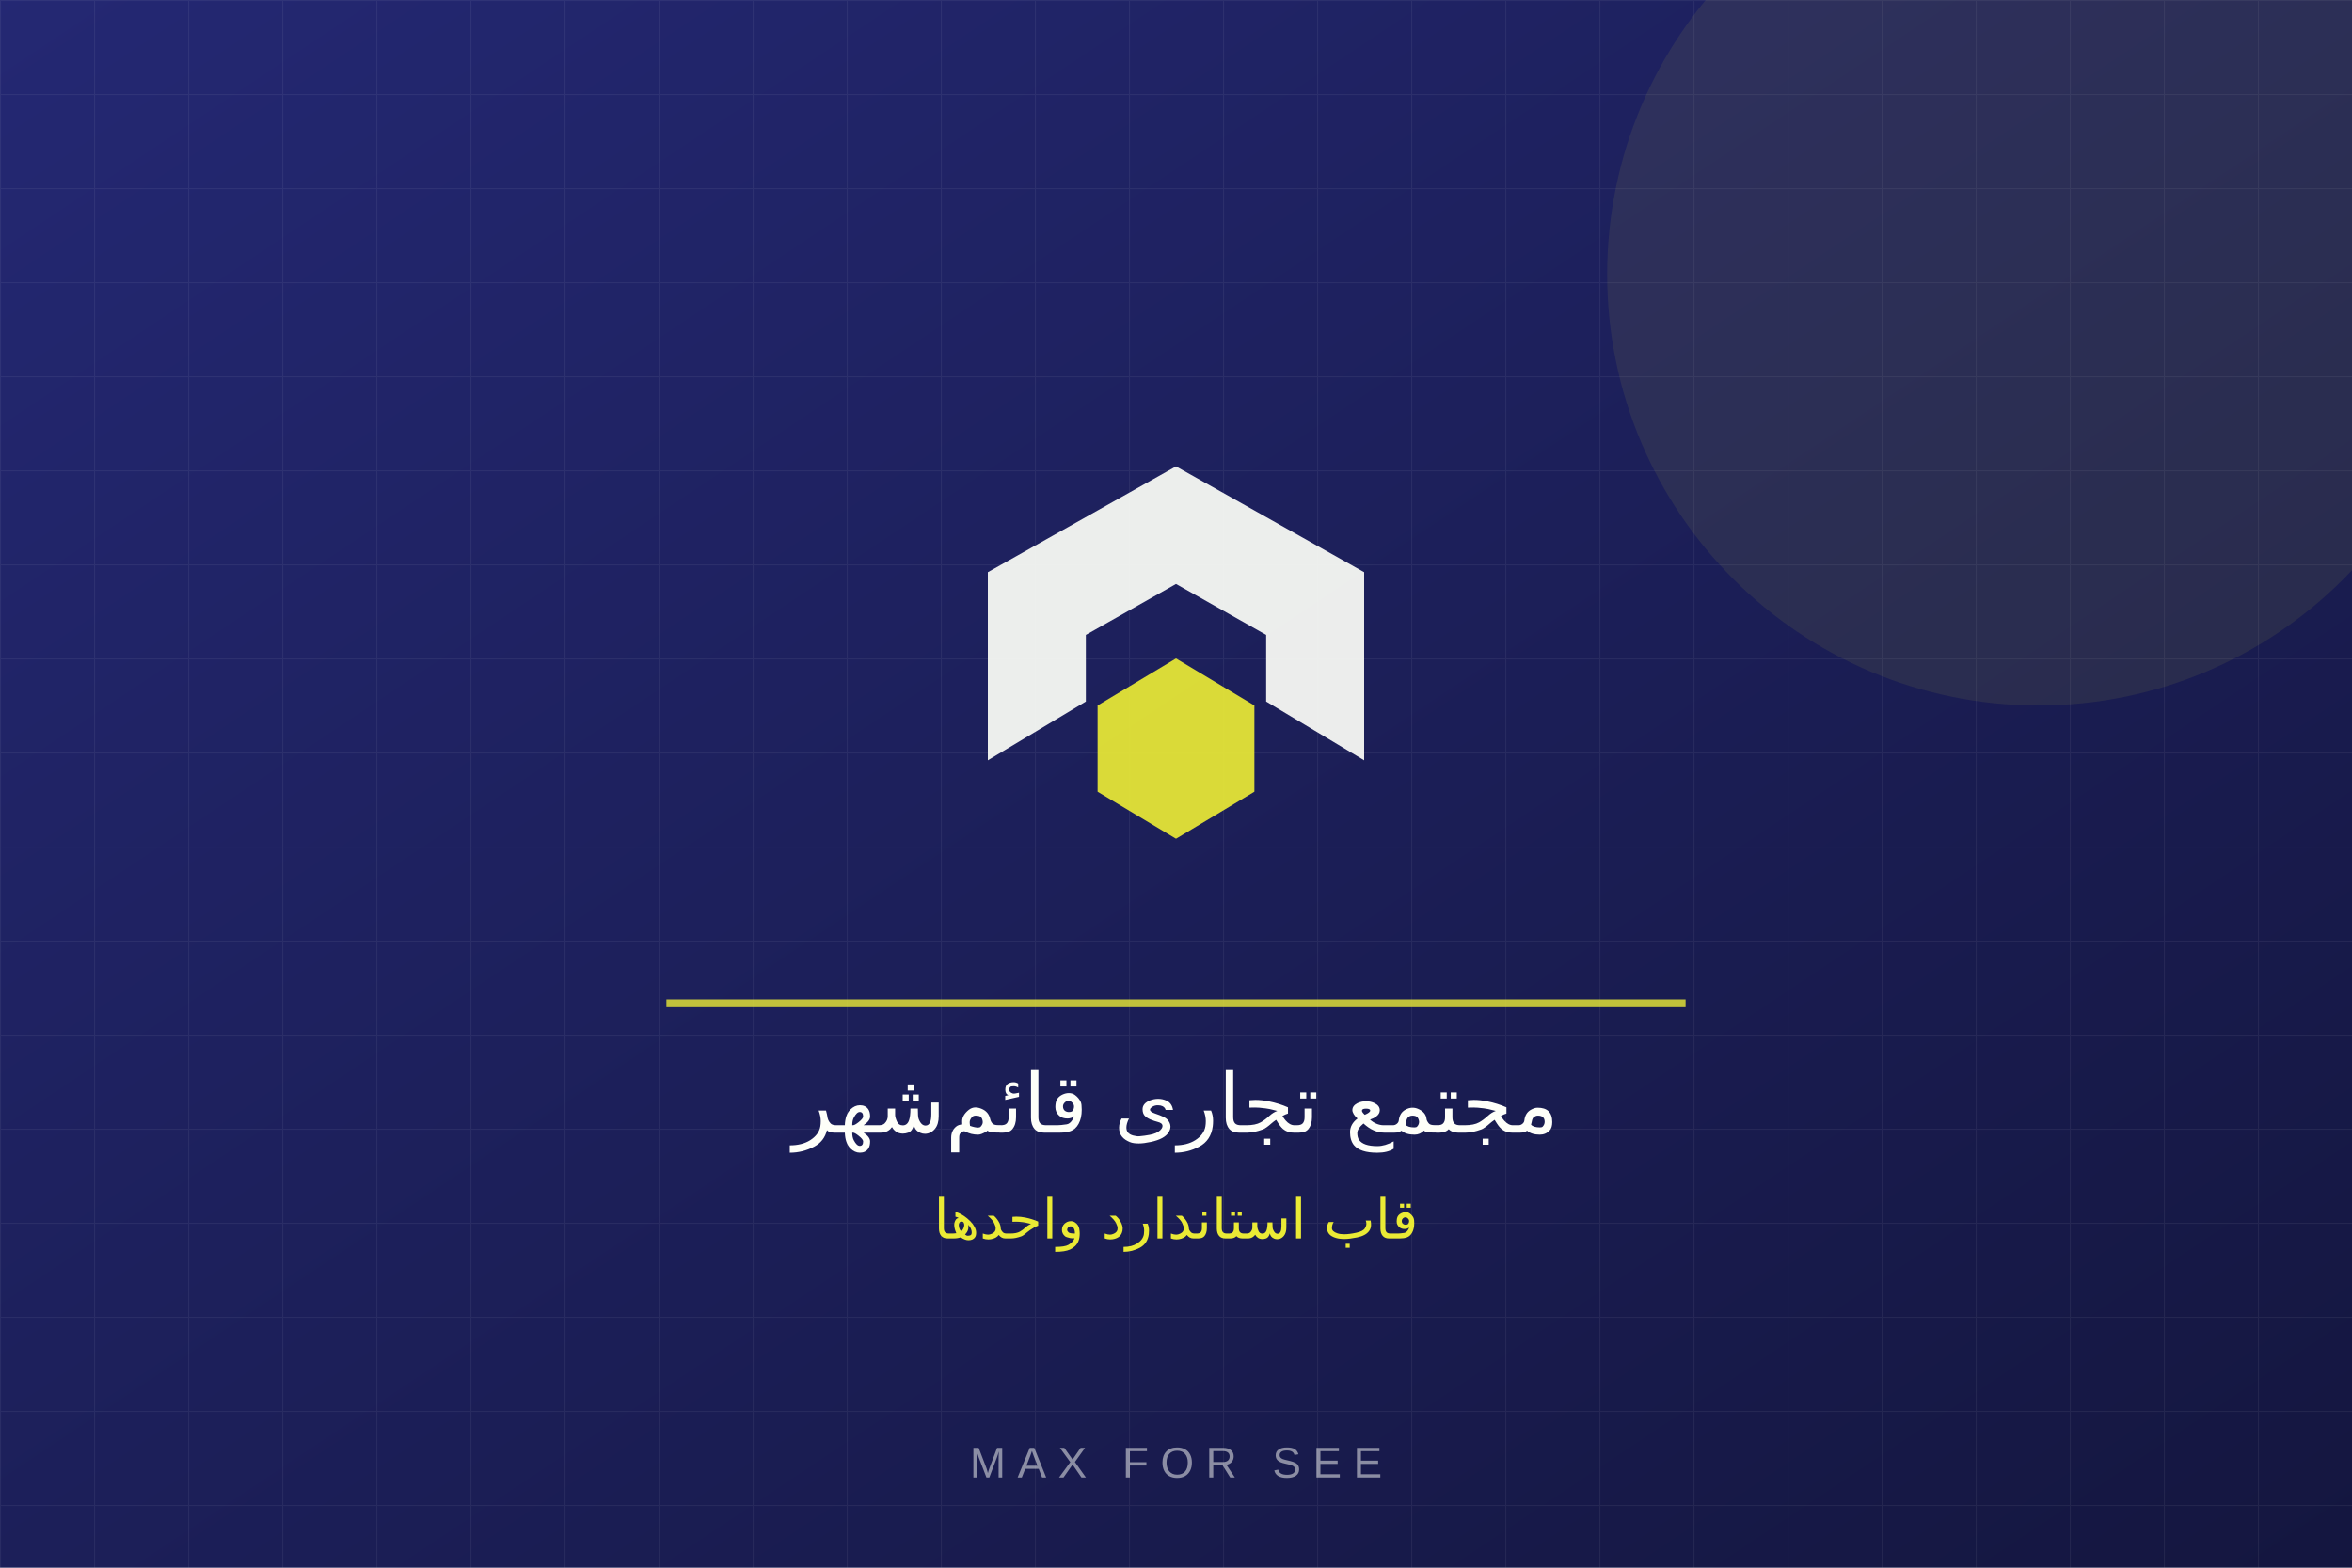
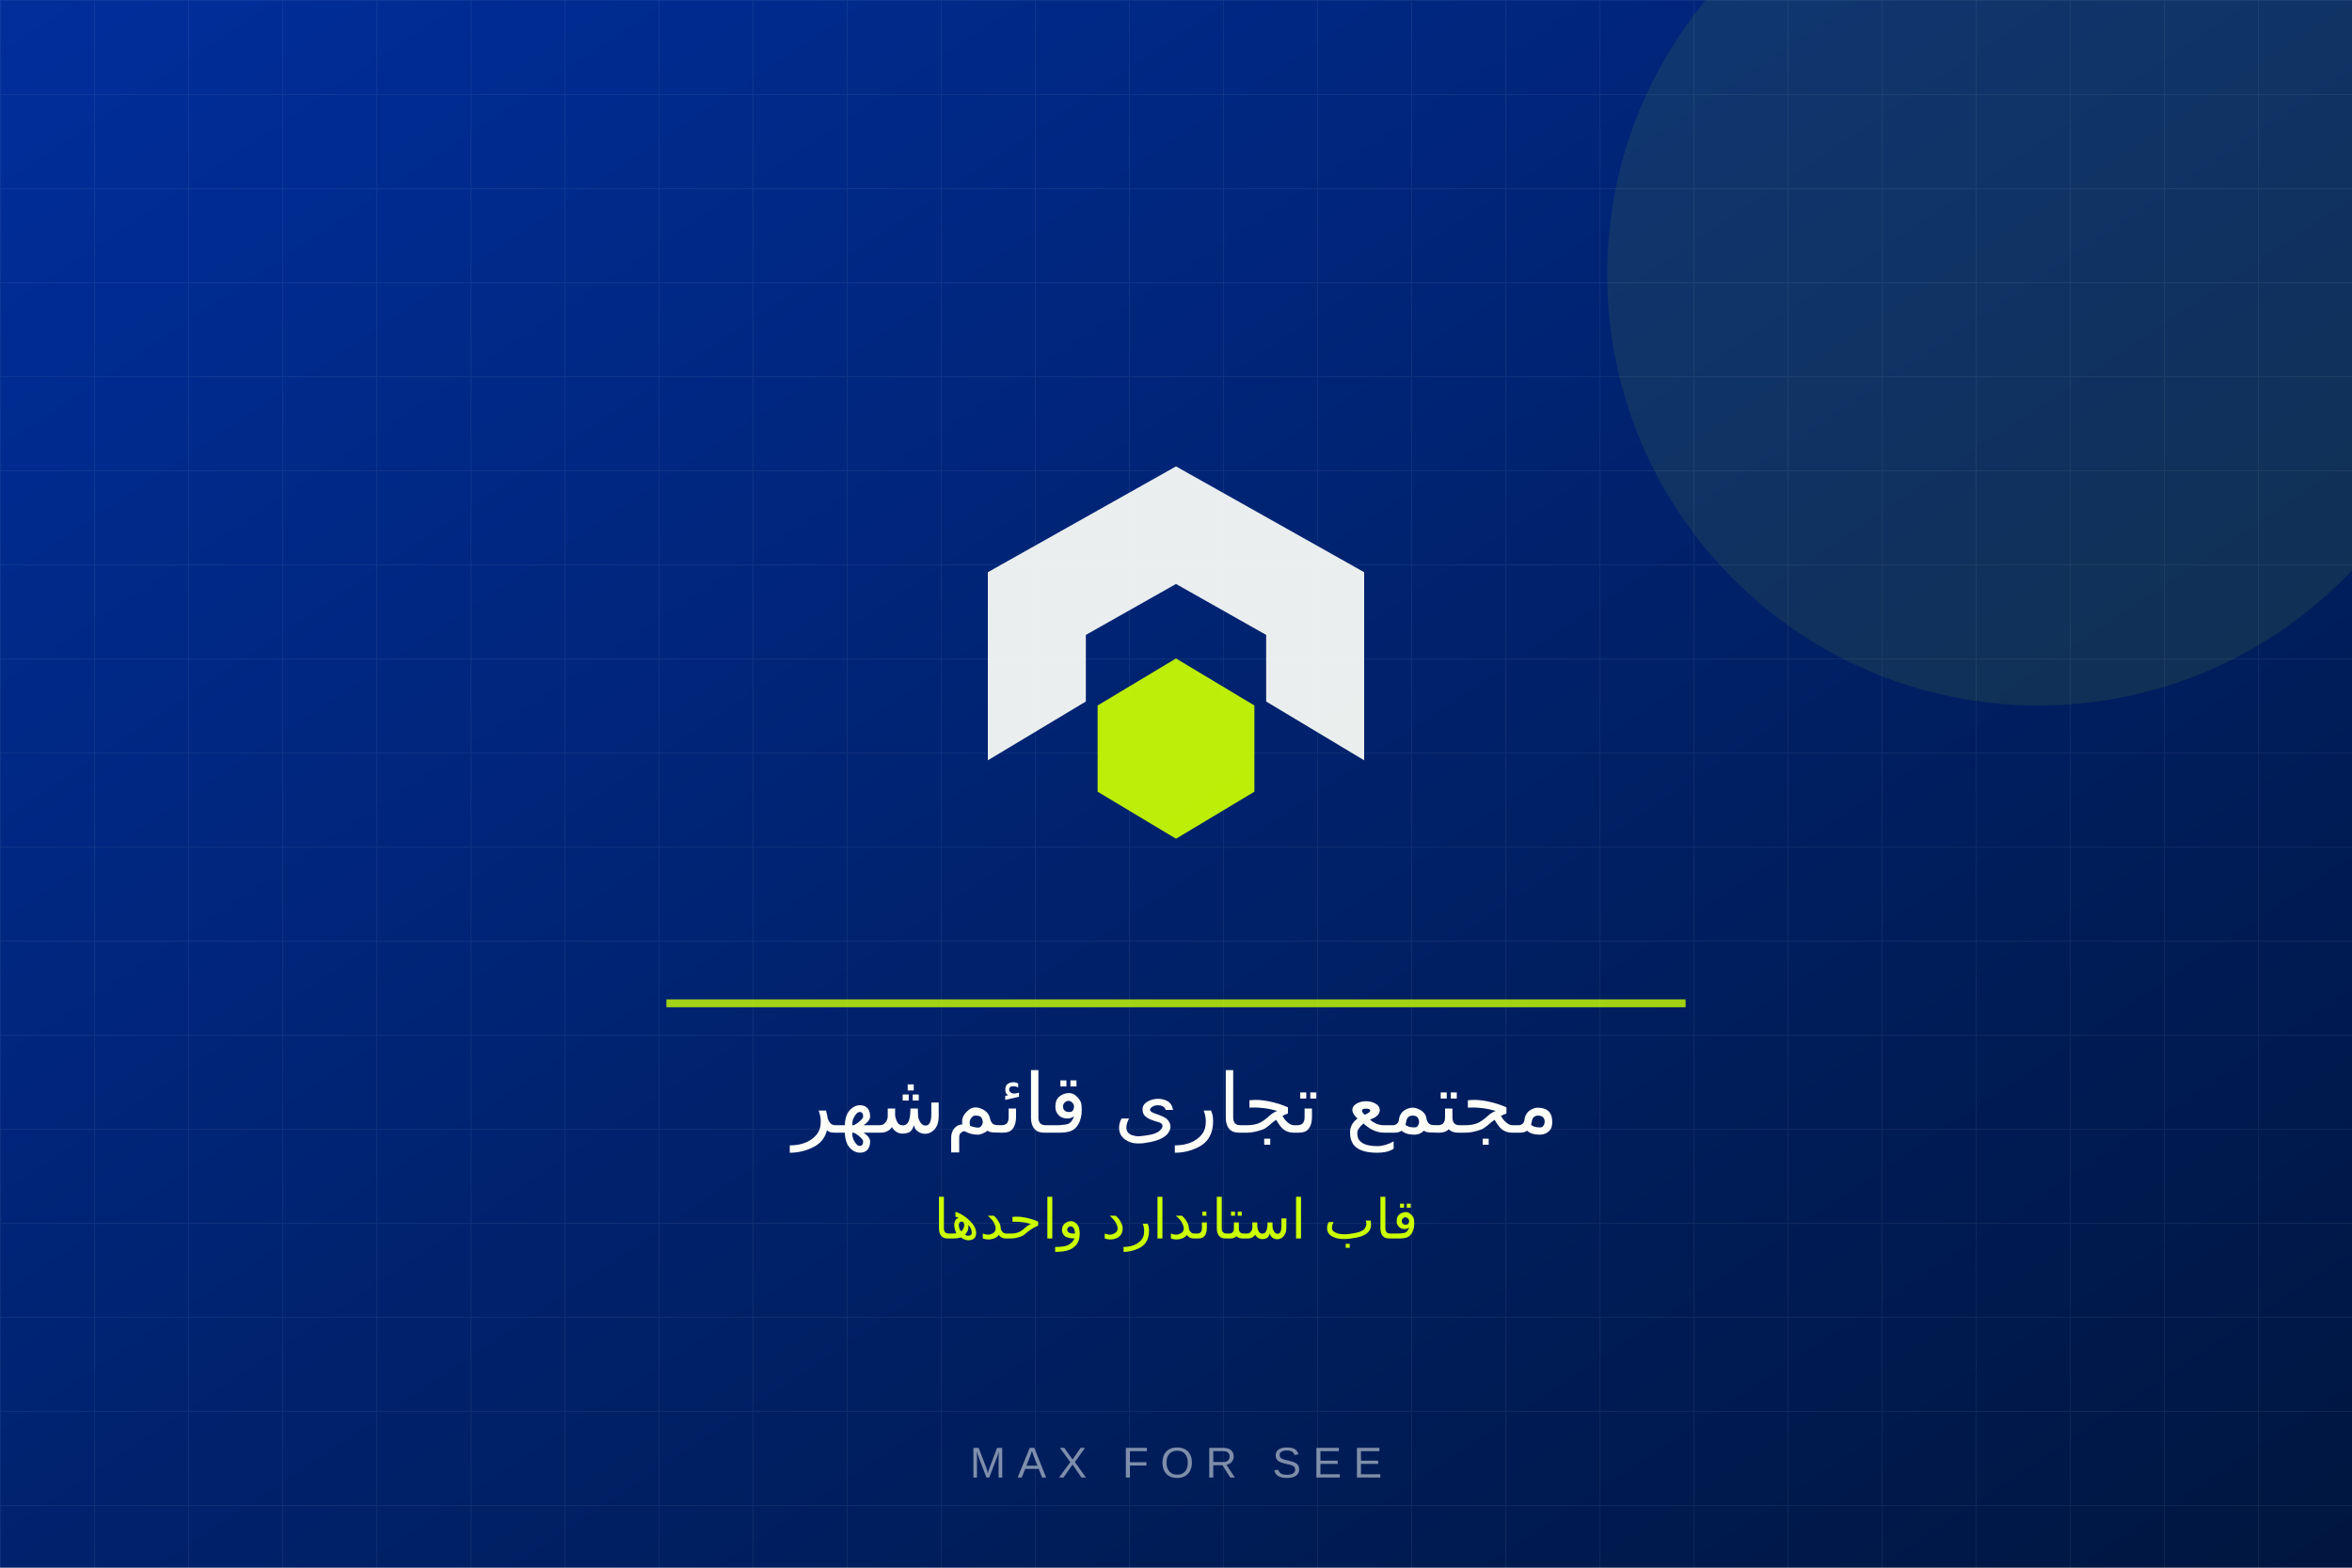
<svg xmlns="http://www.w3.org/2000/svg" width="1200" height="800" viewBox="0 0 1200 800" role="img" aria-label="مجتمع تجاری قائم‌شهر - قاب استاندارد واحدها">
  <defs>
    <linearGradient id="g9" x1="0" y1="0" x2="1" y2="1">
-       <stop offset="0%" stop-color="#242873" />
-       <stop offset="100%" stop-color="#14163f" />
+       <stop offset="0%" stop-color="#002e9c" />
+       <stop offset="100%" stop-color="#00163f" />
    </linearGradient>
    <pattern id="p9" width="48" height="48" patternUnits="userSpaceOnUse">
      <path d="M48 0H0v48" fill="none" stroke="#FEFFF9" stroke-opacity="0.06" stroke-width="1" />
    </pattern>
  </defs>
  <rect width="1200" height="800" fill="url(#g9)" />
  <rect width="1200" height="800" fill="url(#p9)" />
-   <circle cx="1040" cy="140" r="220" fill="#EAEA35" opacity="0.08" />
+   <circle cx="1040" cy="140" r="220" fill="#ccff00" opacity="0.08" />
  <g transform="translate(600, 330)">
    <polygon points="0,-92 96,-38 96,58 46,28 46,-6 0,-32 -46,-6 -46,28 -96,58 -96,-38" fill="#FEFFF9" opacity="0.92" />
-     <polygon points="0,6 40,30 40,74 0,98 -40,74 -40,30" fill="#EAEA35" opacity="0.92" />
+     <polygon points="0,6 40,30 40,74 0,98 -40,74 -40,30" fill="#ccff00" opacity="0.92" />
  </g>
-   <rect x="340" y="510" width="520" height="4" fill="#EAEA35" opacity="0.8" />
+   <rect x="340" y="510" width="520" height="4" fill="#ccff00" opacity="0.8" />
  <text x="600" y="578" text-anchor="middle" font-family="Tahoma, Arial, sans-serif" font-size="42" fill="#FEFFF9" direction="rtl">مجتمع تجاری قائم‌شهر</text>
-   <text x="600" y="632" text-anchor="middle" font-family="Tahoma, Arial, sans-serif" font-size="28" fill="#EAEA35" direction="rtl">قاب استاندارد واحدها</text>
+   <text x="600" y="632" text-anchor="middle" font-family="Tahoma, Arial, sans-serif" font-size="28" fill="#ccff00" direction="rtl">قاب استاندارد واحدها</text>
  <text x="600" y="754" text-anchor="middle" font-family="Segoe UI, Arial, sans-serif" font-size="22" fill="#FEFFF9" opacity="0.5" letter-spacing="6">MAX FOR SEE</text>
</svg>
